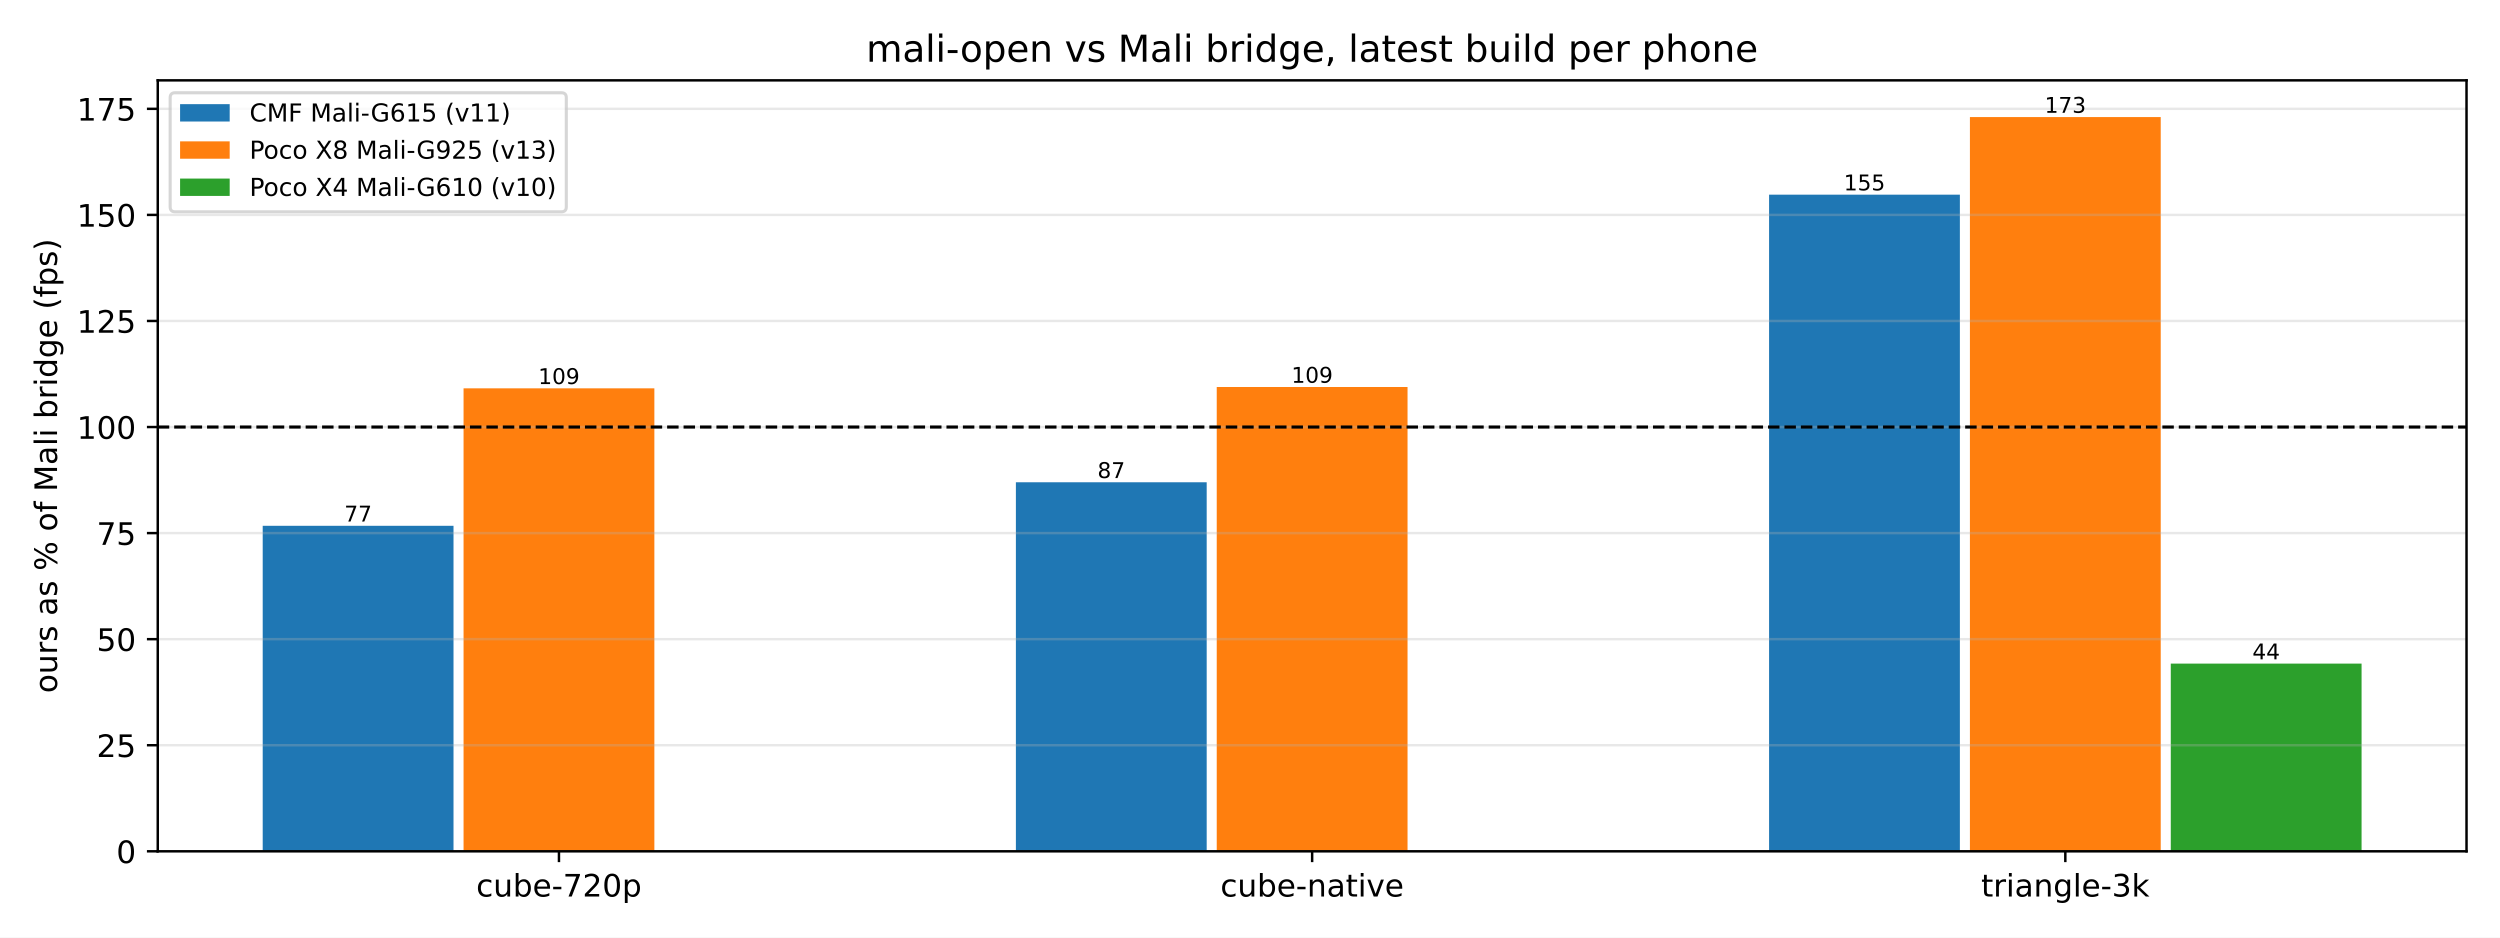
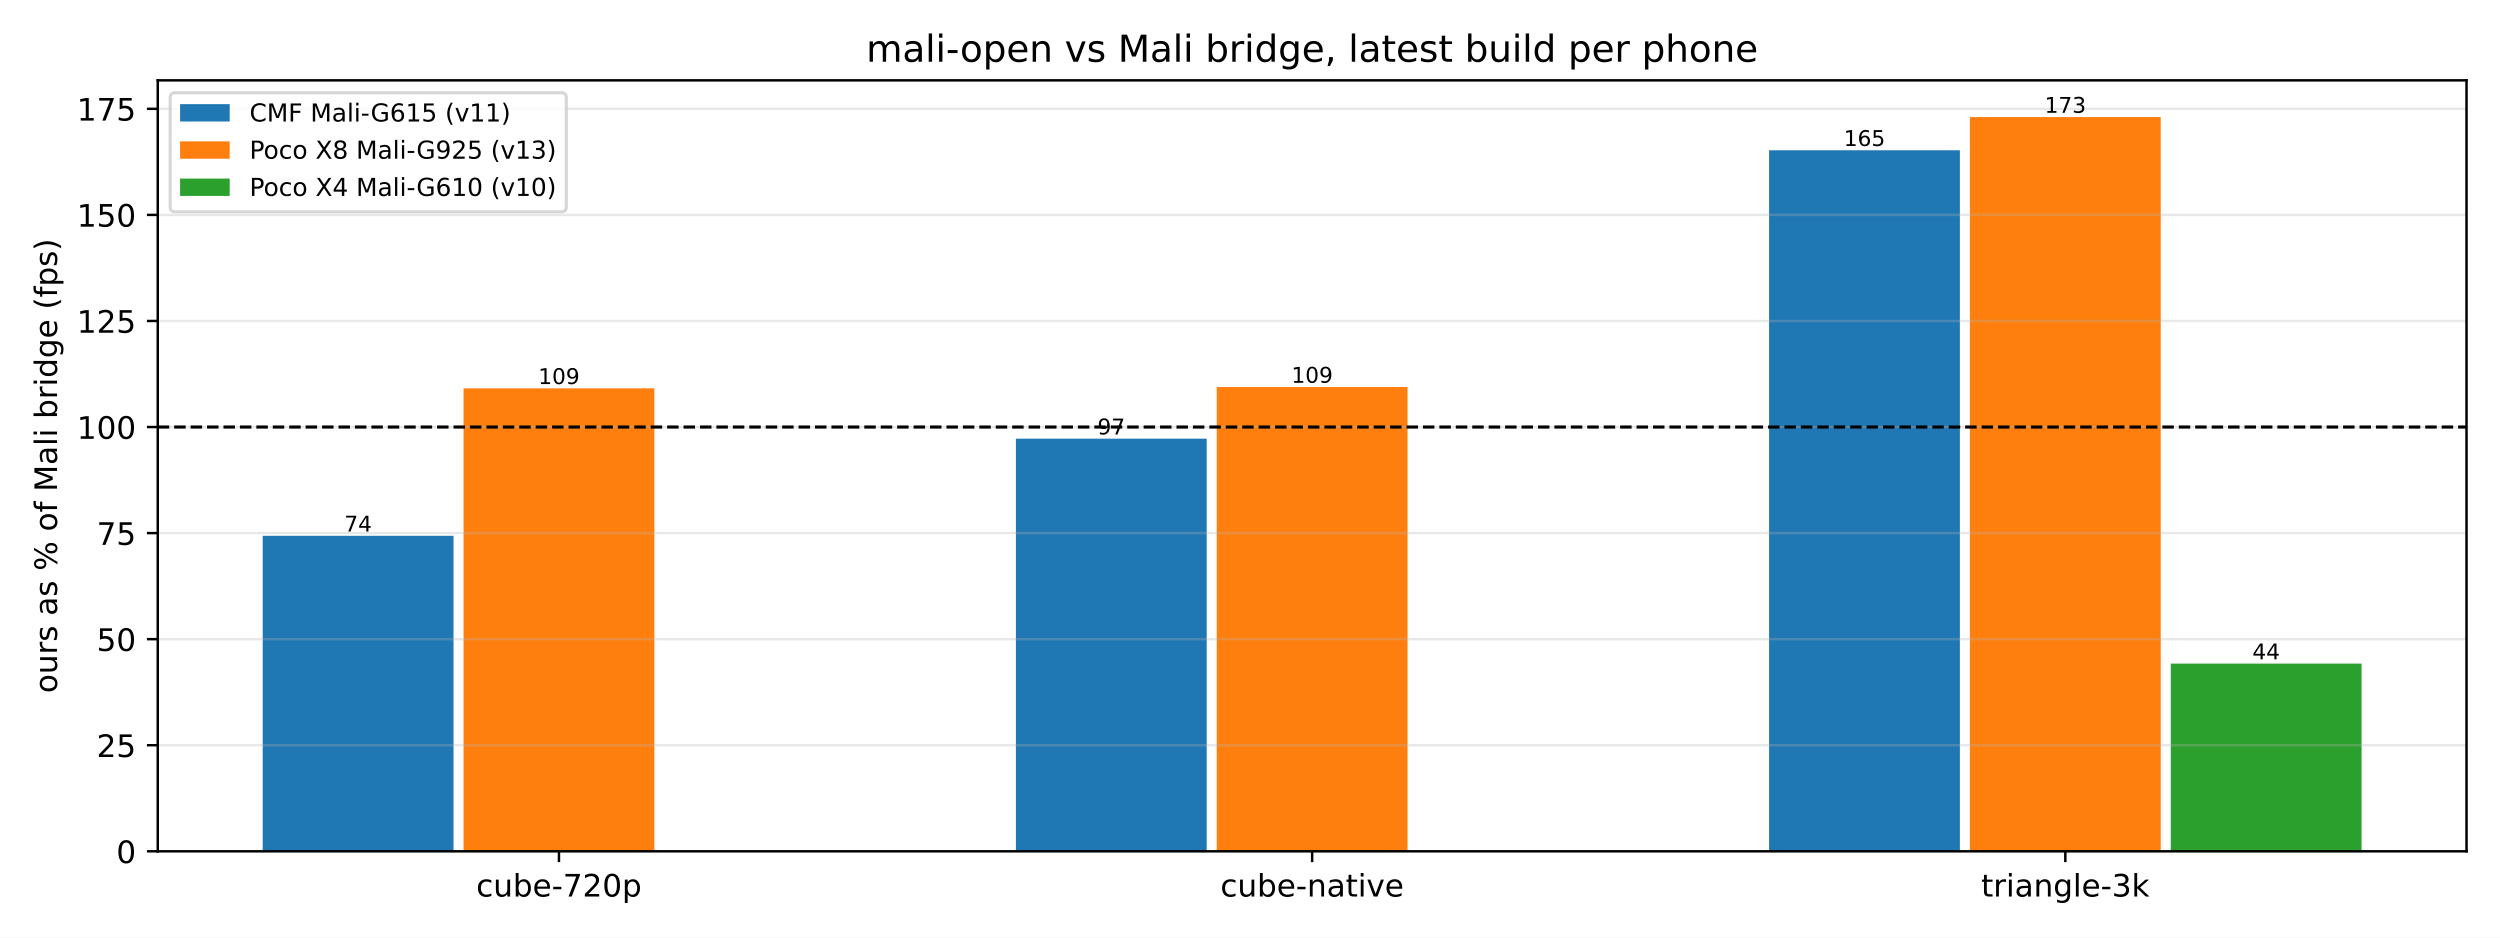
<svg xmlns="http://www.w3.org/2000/svg" xmlns:xlink="http://www.w3.org/1999/xlink" width="806.4pt" height="302.4pt" viewBox="0 0 806.4 302.4" version="1.1">
  <defs>
    <style type="text/css">*{stroke-linejoin: round; stroke-linecap: butt}</style>
  </defs>
  <g id="figure_1">
    <g id="patch_1">
      <path d="M 0 302.4  L 806.4 302.4  L 806.4 0  L 0 0  z " style="fill: #ffffff" />
    </g>
    <g id="axes_1">
      <g id="patch_2">
        <path d="M 50.888 274.599  L 795.6 274.599  L 795.6 25.918  L 50.888 25.918  z " style="fill: #ffffff" />
      </g>
      <g id="patch_3">
-         <path d="M 84.739 274.599  L 146.285 274.599  L 146.285 169.594  L 84.739 169.594  z " clip-path="url(#p9785401d02)" style="fill: #1f77b4" />
+         <path d="M 84.739 274.599  L 146.285 274.599  L 146.285 172.828  L 84.739 172.828  z " clip-path="url(#p9785401d02)" style="fill: #1f77b4" />
      </g>
      <g id="patch_4">
-         <path d="M 327.685 274.599  L 389.232 274.599  L 389.232 155.566  L 327.685 155.566  z " clip-path="url(#p9785401d02)" style="fill: #1f77b4" />
+         <path d="M 327.685 274.599  L 389.232 274.599  L 389.232 141.498  L 327.685 141.498  z " clip-path="url(#p9785401d02)" style="fill: #1f77b4" />
      </g>
      <g id="patch_5">
-         <path d="M 570.632 274.599  L 632.178 274.599  L 632.178 62.783  L 570.632 62.783  z " clip-path="url(#p9785401d02)" style="fill: #1f77b4" />
+         <path d="M 570.632 274.599  L 632.178 274.599  L 632.178 48.46  L 570.632 48.46  z " clip-path="url(#p9785401d02)" style="fill: #1f77b4" />
      </g>
      <g id="patch_6">
        <path d="M 149.525 274.599  L 211.071 274.599  L 211.071 125.254  L 149.525 125.254  z " clip-path="url(#p9785401d02)" style="fill: #ff7f0e" />
      </g>
      <g id="patch_7">
        <path d="M 392.471 274.599  L 454.017 274.599  L 454.017 124.837  L 392.471 124.837  z " clip-path="url(#p9785401d02)" style="fill: #ff7f0e" />
      </g>
      <g id="patch_8">
        <path d="M 635.417 274.599  L 696.964 274.599  L 696.964 37.76  L 635.417 37.76  z " clip-path="url(#p9785401d02)" style="fill: #ff7f0e" />
      </g>
      <g id="patch_9">
        <path d="M 700.203 274.599  L 761.749 274.599  L 761.749 214.046  L 700.203 214.046  z " clip-path="url(#p9785401d02)" style="fill: #2ca02c" />
      </g>
      <g id="matplotlib.axis_1">
        <g id="xtick_1">
          <g id="line2d_1">
            <defs>
              <path id="meeb56da116" d="M 0 0  L 0 3.5  " style="stroke: #000000; stroke-width: 0.8" />
            </defs>
            <g>
              <use xlink:href="#meeb56da116" x="180.298" y="274.599" style="stroke: #000000; stroke-width: 0.8" />
            </g>
          </g>
          <g id="text_1">
            <text style="font-size: 10px; font-family: 'DejaVu Sans', 'Bitstream Vera Sans', 'Computer Modern Sans Serif', 'Lucida Grande', 'Verdana', 'Geneva', 'Lucid', 'Arial', 'Helvetica', 'Avant Garde', sans-serif; text-anchor: middle" x="180.298" y="289.198" transform="rotate(-0 180.2977 289.1977)">cube-720p</text>
          </g>
        </g>
        <g id="xtick_2">
          <g id="line2d_2">
            <g>
              <use xlink:href="#meeb56da116" x="423.244" y="274.599" style="stroke: #000000; stroke-width: 0.8" />
            </g>
          </g>
          <g id="text_2">
            <text style="font-size: 10px; font-family: 'DejaVu Sans', 'Bitstream Vera Sans', 'Computer Modern Sans Serif', 'Lucida Grande', 'Verdana', 'Geneva', 'Lucid', 'Arial', 'Helvetica', 'Avant Garde', sans-serif; text-anchor: middle" x="423.244" y="289.198" transform="rotate(-0 423.2441 289.1977)">cube-native</text>
          </g>
        </g>
        <g id="xtick_3">
          <g id="line2d_3">
            <g>
              <use xlink:href="#meeb56da116" x="666.191" y="274.599" style="stroke: #000000; stroke-width: 0.8" />
            </g>
          </g>
          <g id="text_3">
            <text style="font-size: 10px; font-family: 'DejaVu Sans', 'Bitstream Vera Sans', 'Computer Modern Sans Serif', 'Lucida Grande', 'Verdana', 'Geneva', 'Lucid', 'Arial', 'Helvetica', 'Avant Garde', sans-serif; text-anchor: middle" x="666.191" y="289.198" transform="rotate(-0 666.1905 289.1977)">triangle-3k</text>
          </g>
        </g>
      </g>
      <g id="matplotlib.axis_2">
        <g id="ytick_1">
          <g id="line2d_4">
            <path d="M 50.888 274.599  L 795.6 274.599  " clip-path="url(#p9785401d02)" style="fill: none; stroke: #b0b0b0; stroke-opacity: 0.3; stroke-width: 0.8; stroke-linecap: square" />
          </g>
          <g id="line2d_5">
            <defs>
              <path id="m3015daee9b" d="M 0 0  L -3.5 0  " style="stroke: #000000; stroke-width: 0.8" />
            </defs>
            <g>
              <use xlink:href="#m3015daee9b" x="50.888" y="274.599" style="stroke: #000000; stroke-width: 0.8" />
            </g>
          </g>
          <g id="text_4">
            <text style="font-size: 10px; font-family: 'DejaVu Sans', 'Bitstream Vera Sans', 'Computer Modern Sans Serif', 'Lucida Grande', 'Verdana', 'Geneva', 'Lucid', 'Arial', 'Helvetica', 'Avant Garde', sans-serif; text-anchor: end" x="43.888" y="278.398" transform="rotate(-0 43.88828 278.398)">0</text>
          </g>
        </g>
        <g id="ytick_2">
          <g id="line2d_6">
            <path d="M 50.888 240.386  L 795.6 240.386  " clip-path="url(#p9785401d02)" style="fill: none; stroke: #b0b0b0; stroke-opacity: 0.3; stroke-width: 0.8; stroke-linecap: square" />
          </g>
          <g id="line2d_7">
            <g>
              <use xlink:href="#m3015daee9b" x="50.888" y="240.386" style="stroke: #000000; stroke-width: 0.8" />
            </g>
          </g>
          <g id="text_5">
            <text style="font-size: 10px; font-family: 'DejaVu Sans', 'Bitstream Vera Sans', 'Computer Modern Sans Serif', 'Lucida Grande', 'Verdana', 'Geneva', 'Lucid', 'Arial', 'Helvetica', 'Avant Garde', sans-serif; text-anchor: end" x="43.888" y="244.184" transform="rotate(-0 43.88828 244.1844)">25</text>
          </g>
        </g>
        <g id="ytick_3">
          <g id="line2d_8">
            <path d="M 50.888 206.172  L 795.6 206.172  " clip-path="url(#p9785401d02)" style="fill: none; stroke: #b0b0b0; stroke-opacity: 0.3; stroke-width: 0.8; stroke-linecap: square" />
          </g>
          <g id="line2d_9">
            <g>
              <use xlink:href="#m3015daee9b" x="50.888" y="206.172" style="stroke: #000000; stroke-width: 0.8" />
            </g>
          </g>
          <g id="text_6">
            <text style="font-size: 10px; font-family: 'DejaVu Sans', 'Bitstream Vera Sans', 'Computer Modern Sans Serif', 'Lucida Grande', 'Verdana', 'Geneva', 'Lucid', 'Arial', 'Helvetica', 'Avant Garde', sans-serif; text-anchor: end" x="43.888" y="209.971" transform="rotate(-0 43.88828 209.9708)">50</text>
          </g>
        </g>
        <g id="ytick_4">
          <g id="line2d_10">
            <path d="M 50.888 171.958  L 795.6 171.958  " clip-path="url(#p9785401d02)" style="fill: none; stroke: #b0b0b0; stroke-opacity: 0.3; stroke-width: 0.8; stroke-linecap: square" />
          </g>
          <g id="line2d_11">
            <g>
              <use xlink:href="#m3015daee9b" x="50.888" y="171.958" style="stroke: #000000; stroke-width: 0.8" />
            </g>
          </g>
          <g id="text_7">
            <text style="font-size: 10px; font-family: 'DejaVu Sans', 'Bitstream Vera Sans', 'Computer Modern Sans Serif', 'Lucida Grande', 'Verdana', 'Geneva', 'Lucid', 'Arial', 'Helvetica', 'Avant Garde', sans-serif; text-anchor: end" x="43.888" y="175.757" transform="rotate(-0 43.88828 175.7572)">75</text>
          </g>
        </g>
        <g id="ytick_5">
          <g id="line2d_12">
            <path d="M 50.888 137.745  L 795.6 137.745  " clip-path="url(#p9785401d02)" style="fill: none; stroke: #b0b0b0; stroke-opacity: 0.3; stroke-width: 0.8; stroke-linecap: square" />
          </g>
          <g id="line2d_13">
            <g>
              <use xlink:href="#m3015daee9b" x="50.888" y="137.745" style="stroke: #000000; stroke-width: 0.8" />
            </g>
          </g>
          <g id="text_8">
            <text style="font-size: 10px; font-family: 'DejaVu Sans', 'Bitstream Vera Sans', 'Computer Modern Sans Serif', 'Lucida Grande', 'Verdana', 'Geneva', 'Lucid', 'Arial', 'Helvetica', 'Avant Garde', sans-serif; text-anchor: end" x="43.888" y="141.544" transform="rotate(-0 43.88828 141.5437)">100</text>
          </g>
        </g>
        <g id="ytick_6">
          <g id="line2d_14">
            <path d="M 50.888 103.531  L 795.6 103.531  " clip-path="url(#p9785401d02)" style="fill: none; stroke: #b0b0b0; stroke-opacity: 0.3; stroke-width: 0.8; stroke-linecap: square" />
          </g>
          <g id="line2d_15">
            <g>
              <use xlink:href="#m3015daee9b" x="50.888" y="103.531" style="stroke: #000000; stroke-width: 0.8" />
            </g>
          </g>
          <g id="text_9">
            <text style="font-size: 10px; font-family: 'DejaVu Sans', 'Bitstream Vera Sans', 'Computer Modern Sans Serif', 'Lucida Grande', 'Verdana', 'Geneva', 'Lucid', 'Arial', 'Helvetica', 'Avant Garde', sans-serif; text-anchor: end" x="43.888" y="107.33" transform="rotate(-0 43.88828 107.3301)">125</text>
          </g>
        </g>
        <g id="ytick_7">
          <g id="line2d_16">
            <path d="M 50.888 69.318  L 795.6 69.318  " clip-path="url(#p9785401d02)" style="fill: none; stroke: #b0b0b0; stroke-opacity: 0.3; stroke-width: 0.8; stroke-linecap: square" />
          </g>
          <g id="line2d_17">
            <g>
              <use xlink:href="#m3015daee9b" x="50.888" y="69.318" style="stroke: #000000; stroke-width: 0.8" />
            </g>
          </g>
          <g id="text_10">
            <text style="font-size: 10px; font-family: 'DejaVu Sans', 'Bitstream Vera Sans', 'Computer Modern Sans Serif', 'Lucida Grande', 'Verdana', 'Geneva', 'Lucid', 'Arial', 'Helvetica', 'Avant Garde', sans-serif; text-anchor: end" x="43.888" y="73.116" transform="rotate(-0 43.88828 73.11645)">150</text>
          </g>
        </g>
        <g id="ytick_8">
          <g id="line2d_18">
            <path d="M 50.888 35.104  L 795.6 35.104  " clip-path="url(#p9785401d02)" style="fill: none; stroke: #b0b0b0; stroke-opacity: 0.3; stroke-width: 0.8; stroke-linecap: square" />
          </g>
          <g id="line2d_19">
            <g>
              <use xlink:href="#m3015daee9b" x="50.888" y="35.104" style="stroke: #000000; stroke-width: 0.8" />
            </g>
          </g>
          <g id="text_11">
            <text style="font-size: 10px; font-family: 'DejaVu Sans', 'Bitstream Vera Sans', 'Computer Modern Sans Serif', 'Lucida Grande', 'Verdana', 'Geneva', 'Lucid', 'Arial', 'Helvetica', 'Avant Garde', sans-serif; text-anchor: end" x="43.888" y="38.903" transform="rotate(-0 43.88828 38.90285)">175</text>
          </g>
        </g>
        <g id="text_12">
          <text style="font-size: 10px; font-family: 'DejaVu Sans', 'Bitstream Vera Sans', 'Computer Modern Sans Serif', 'Lucida Grande', 'Verdana', 'Geneva', 'Lucid', 'Arial', 'Helvetica', 'Avant Garde', sans-serif; text-anchor: middle" x="18.398" y="150.259" transform="rotate(-90 18.39844 150.2587)">ours as % of Mali bridge (fps)</text>
        </g>
      </g>
      <g id="line2d_20">
        <path d="M 50.888 137.745  L 795.6 137.745  " clip-path="url(#p9785401d02)" style="fill: none; stroke-dasharray: 3.7,1.6; stroke-dashoffset: 0; stroke: #000000" />
      </g>
      <g id="patch_10">
        <path d="M 50.888 274.599  L 50.888 25.918  " style="fill: none; stroke: #000000; stroke-width: 0.8; stroke-linejoin: miter; stroke-linecap: square" />
      </g>
      <g id="patch_11">
        <path d="M 795.6 274.599  L 795.6 25.918  " style="fill: none; stroke: #000000; stroke-width: 0.8; stroke-linejoin: miter; stroke-linecap: square" />
      </g>
      <g id="patch_12">
        <path d="M 50.888 274.599  L 795.6 274.599  " style="fill: none; stroke: #000000; stroke-width: 0.8; stroke-linejoin: miter; stroke-linecap: square" />
      </g>
      <g id="patch_13">
        <path d="M 50.888 25.918  L 795.6 25.918  " style="fill: none; stroke: #000000; stroke-width: 0.8; stroke-linejoin: miter; stroke-linecap: square" />
      </g>
      <g id="text_13">
-         <text style="font-size: 7px; font-family: 'DejaVu Sans', 'Bitstream Vera Sans', 'Computer Modern Sans Serif', 'Lucida Grande', 'Verdana', 'Geneva', 'Lucid', 'Arial', 'Helvetica', 'Avant Garde', sans-serif; text-anchor: middle" x="115.512" y="168.225" transform="rotate(-0 115.512 168.2254)">77</text>
+         <text style="font-size: 7px; font-family: 'DejaVu Sans', 'Bitstream Vera Sans', 'Computer Modern Sans Serif', 'Lucida Grande', 'Verdana', 'Geneva', 'Lucid', 'Arial', 'Helvetica', 'Avant Garde', sans-serif; text-anchor: middle" x="115.512" y="171.459" transform="rotate(-0 115.512 171.4594)">74</text>
      </g>
      <g id="text_14">
-         <text style="font-size: 7px; font-family: 'DejaVu Sans', 'Bitstream Vera Sans', 'Computer Modern Sans Serif', 'Lucida Grande', 'Verdana', 'Geneva', 'Lucid', 'Arial', 'Helvetica', 'Avant Garde', sans-serif; text-anchor: middle" x="358.458" y="154.198" transform="rotate(-0 358.4584 154.1975)">87</text>
+         <text style="font-size: 7px; font-family: 'DejaVu Sans', 'Bitstream Vera Sans', 'Computer Modern Sans Serif', 'Lucida Grande', 'Verdana', 'Geneva', 'Lucid', 'Arial', 'Helvetica', 'Avant Garde', sans-serif; text-anchor: middle" x="358.458" y="140.129" transform="rotate(-0 358.4584 140.1293)">97</text>
      </g>
      <g id="text_15">
-         <text style="font-size: 7px; font-family: 'DejaVu Sans', 'Bitstream Vera Sans', 'Computer Modern Sans Serif', 'Lucida Grande', 'Verdana', 'Geneva', 'Lucid', 'Arial', 'Helvetica', 'Avant Garde', sans-serif; text-anchor: middle" x="601.405" y="61.415" transform="rotate(-0 601.4048 61.41473)">155</text>
+         <text style="font-size: 7px; font-family: 'DejaVu Sans', 'Bitstream Vera Sans', 'Computer Modern Sans Serif', 'Lucida Grande', 'Verdana', 'Geneva', 'Lucid', 'Arial', 'Helvetica', 'Avant Garde', sans-serif; text-anchor: middle" x="601.405" y="47.092" transform="rotate(-0 601.4048 47.09153)">165</text>
      </g>
      <g id="text_16">
        <text style="font-size: 7px; font-family: 'DejaVu Sans', 'Bitstream Vera Sans', 'Computer Modern Sans Serif', 'Lucida Grande', 'Verdana', 'Geneva', 'Lucid', 'Arial', 'Helvetica', 'Avant Garde', sans-serif; text-anchor: middle" x="180.298" y="123.885" transform="rotate(-0 180.2977 123.8851)">109</text>
      </g>
      <g id="text_17">
        <text style="font-size: 7px; font-family: 'DejaVu Sans', 'Bitstream Vera Sans', 'Computer Modern Sans Serif', 'Lucida Grande', 'Verdana', 'Geneva', 'Lucid', 'Arial', 'Helvetica', 'Avant Garde', sans-serif; text-anchor: middle" x="423.244" y="123.468" transform="rotate(-0 423.2441 123.4685)">109</text>
      </g>
      <g id="text_18">
        <text style="font-size: 7px; font-family: 'DejaVu Sans', 'Bitstream Vera Sans', 'Computer Modern Sans Serif', 'Lucida Grande', 'Verdana', 'Geneva', 'Lucid', 'Arial', 'Helvetica', 'Avant Garde', sans-serif; text-anchor: middle" x="666.191" y="36.392" transform="rotate(-0 666.1905 36.39154)">173</text>
      </g>
      <g id="text_19">
        <text style="font-size: 7px; font-family: 'DejaVu Sans', 'Bitstream Vera Sans', 'Computer Modern Sans Serif', 'Lucida Grande', 'Verdana', 'Geneva', 'Lucid', 'Arial', 'Helvetica', 'Avant Garde', sans-serif; text-anchor: middle" x="730.976" y="212.678" transform="rotate(-0 730.9763 212.6775)">44</text>
      </g>
      <g id="text_20">
        <text style="font-size: 12px; font-family: 'DejaVu Sans', 'Bitstream Vera Sans', 'Computer Modern Sans Serif', 'Lucida Grande', 'Verdana', 'Geneva', 'Lucid', 'Arial', 'Helvetica', 'Avant Garde', sans-serif; text-anchor: middle" x="423.244" y="19.918" transform="rotate(-0 423.2441 19.91812)">mali-open vs Mali bridge, latest build per phone</text>
      </g>
      <g id="legend_1">
        <g id="patch_14">
          <path d="M 56.488 68.32  L 181.068 68.32  Q 182.668 68.32 182.668 66.72  L 182.668 31.518  Q 182.668 29.918 181.068 29.918  L 56.488 29.918  Q 54.888 29.918 54.888 31.518  L 54.888 66.72  Q 54.888 68.32 56.488 68.32  z " style="fill: #ffffff; opacity: 0.8; stroke: #cccccc; stroke-linejoin: miter" />
        </g>
        <g id="patch_15">
          <path d="M 58.088 39.197  L 74.088 39.197  L 74.088 33.597  L 58.088 33.597  z " style="fill: #1f77b4" />
        </g>
        <g id="text_21">
          <text style="font-size: 8px; font-family: 'DejaVu Sans', 'Bitstream Vera Sans', 'Computer Modern Sans Serif', 'Lucida Grande', 'Verdana', 'Geneva', 'Lucid', 'Arial', 'Helvetica', 'Avant Garde', sans-serif; text-anchor: start" x="80.488" y="39.197" transform="rotate(-0 80.48828 39.19687)">CMF Mali-G615 (v11)</text>
        </g>
        <g id="patch_16">
          <path d="M 58.088 51.197  L 74.088 51.197  L 74.088 45.597  L 58.088 45.597  z " style="fill: #ff7f0e" />
        </g>
        <g id="text_22">
          <text style="font-size: 8px; font-family: 'DejaVu Sans', 'Bitstream Vera Sans', 'Computer Modern Sans Serif', 'Lucida Grande', 'Verdana', 'Geneva', 'Lucid', 'Arial', 'Helvetica', 'Avant Garde', sans-serif; text-anchor: start" x="80.488" y="51.197" transform="rotate(-0 80.48828 51.1975)">Poco X8 Mali-G925 (v13)</text>
        </g>
        <g id="patch_17">
          <path d="M 58.088 63.198  L 74.088 63.198  L 74.088 57.598  L 58.088 57.598  z " style="fill: #2ca02c" />
        </g>
        <g id="text_23">
          <text style="font-size: 8px; font-family: 'DejaVu Sans', 'Bitstream Vera Sans', 'Computer Modern Sans Serif', 'Lucida Grande', 'Verdana', 'Geneva', 'Lucid', 'Arial', 'Helvetica', 'Avant Garde', sans-serif; text-anchor: start" x="80.488" y="63.198" transform="rotate(-0 80.48828 63.19812)">Poco X4 Mali-G610 (v10)</text>
        </g>
      </g>
    </g>
  </g>
  <defs>
    <clipPath id="p9785401d02">
      <rect x="50.888" y="25.918" width="744.712" height="248.681" />
    </clipPath>
  </defs>
</svg>
